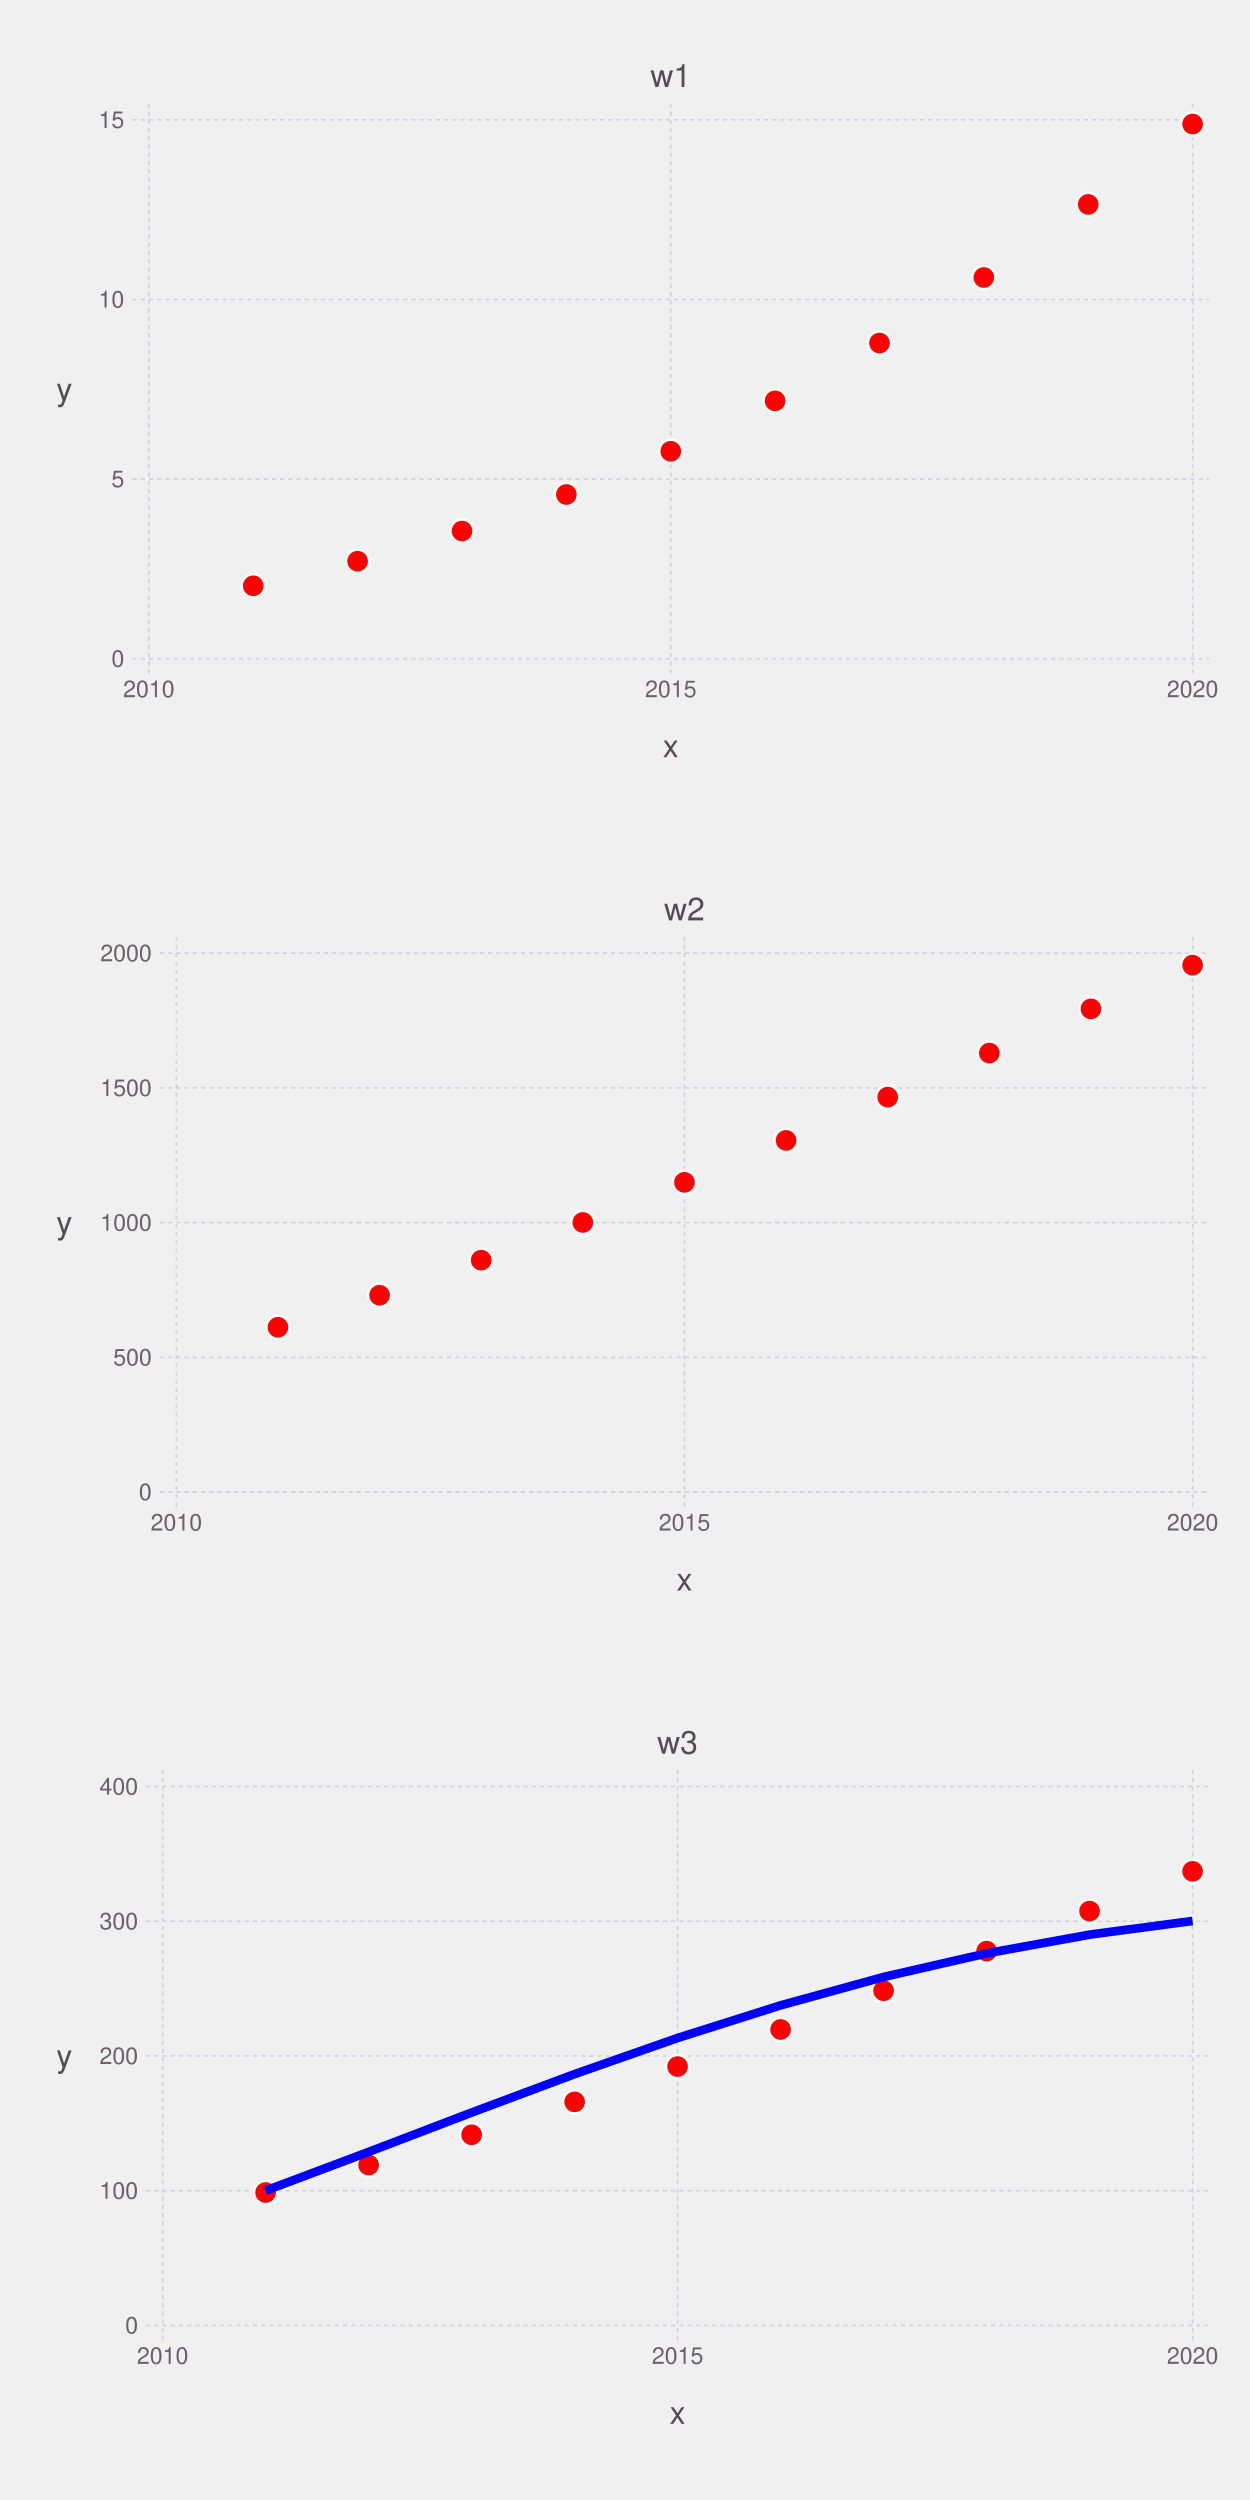
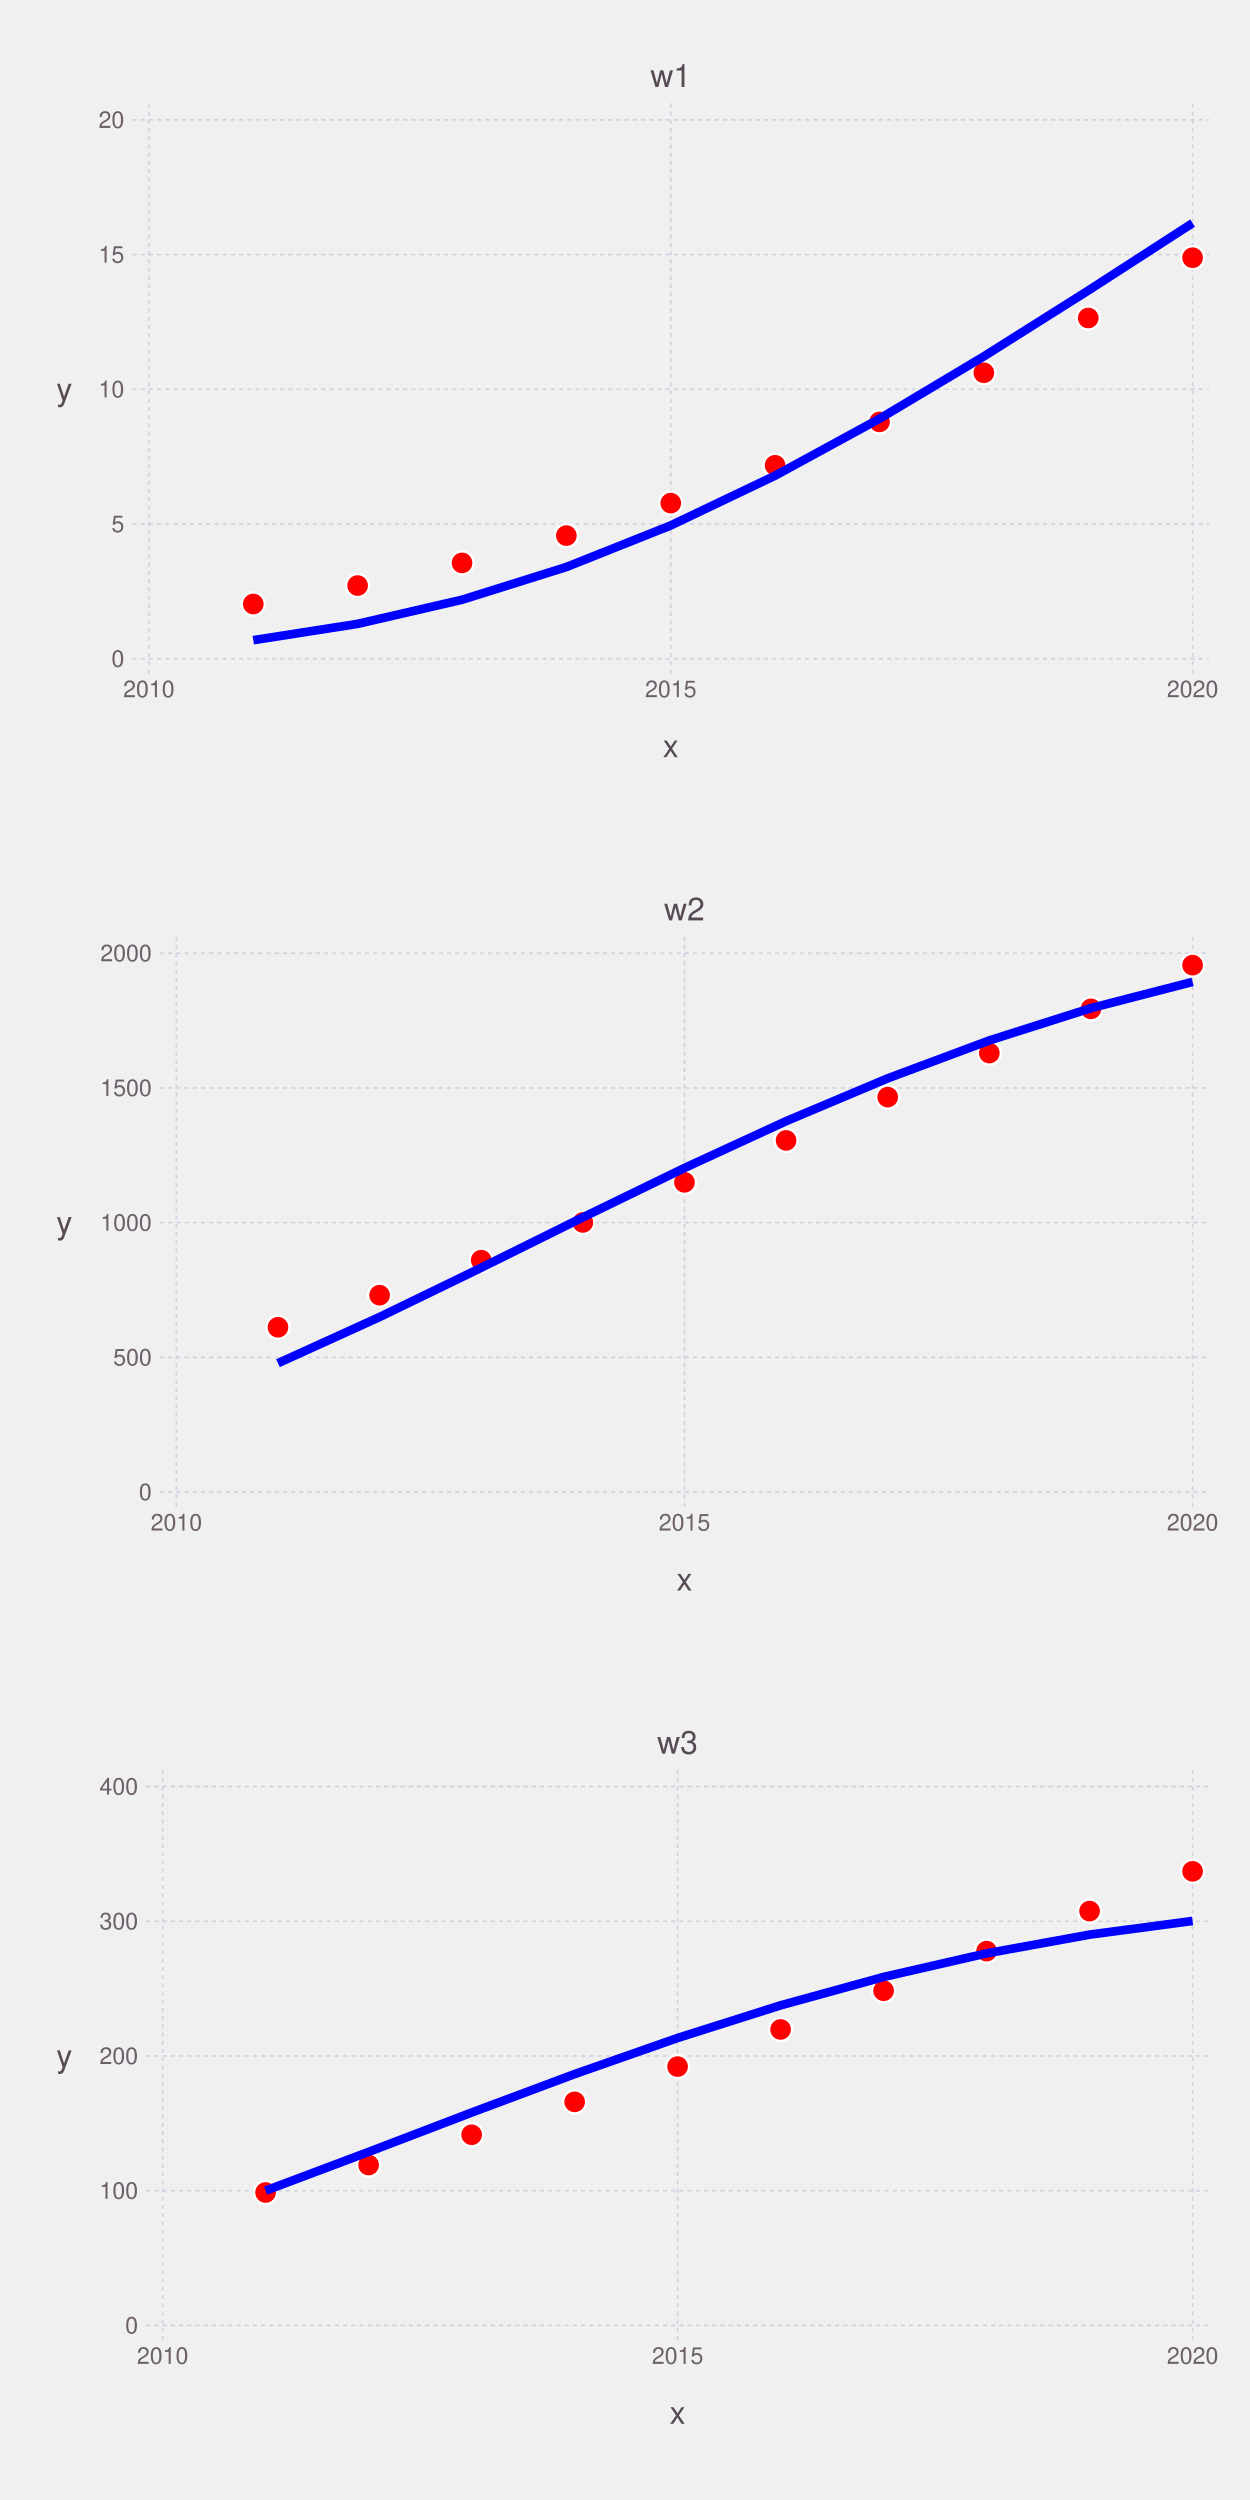
<svg xmlns="http://www.w3.org/2000/svg" xmlns:xlink="http://www.w3.org/1999/xlink" version="1.2" width="152.4mm" height="304.8mm" viewBox="0 0 152.4 304.8" stroke="none" fill="#000000" stroke-width="0.3" font-size="3.88">
-   <g class="plotroot xscalable yscalable" id="img-4531bbf8-1">
-     <g font-size="3.88" font-family="'PT Sans','Helvetica Neue','Helvetica',sans-serif" fill="#564A55" stroke="#000000" stroke-opacity="0.000" id="img-4531bbf8-2">
+   <g class="plotroot xscalable yscalable" id="img-c5066367-1">
+     <g font-size="3.88" font-family="'PT Sans','Helvetica Neue','Helvetica',sans-serif" fill="#564A55" stroke="#000000" stroke-opacity="0.000" id="img-c5066367-2">
      <text x="82.61" y="293.19" text-anchor="middle" dy="0.6em">x</text>
    </g>
-     <g class="guide xlabels" font-size="2.82" font-family="'PT Sans Caption','Helvetica Neue','Helvetica',sans-serif" fill="#6C606B" id="img-4531bbf8-3">
+     <g class="guide xlabels" font-size="2.82" font-family="'PT Sans Caption','Helvetica Neue','Helvetica',sans-serif" fill="#6C606B" id="img-c5066367-3">
      <text x="19.83" y="286.51" text-anchor="middle" dy="0.6em">2010</text>
      <text x="82.61" y="286.51" text-anchor="middle" dy="0.6em">2015</text>
      <text x="145.4" y="286.51" text-anchor="middle" dy="0.6em">2020</text>
    </g>
-     <g clip-path="url(#img-4531bbf8-4)">
-       <g id="img-4531bbf8-5">
-         <g pointer-events="visible" opacity="1" fill="#000000" fill-opacity="0.000" stroke="#000000" stroke-opacity="0.000" class="guide background" id="img-4531bbf8-6">
+     <g clip-path="url(#img-c5066367-4)">
+       <g id="img-c5066367-5">
+         <g pointer-events="visible" opacity="1" fill="#000000" fill-opacity="0.000" stroke="#000000" stroke-opacity="0.000" class="guide background" id="img-c5066367-6">
          <rect x="17.83" y="215.81" width="129.57" height="69.7" />
        </g>
-         <g class="guide ygridlines xfixed" stroke-dasharray="0.5,0.5" stroke-width="0.2" stroke="#D0D0E0" id="img-4531bbf8-7">
+         <g class="guide ygridlines xfixed" stroke-dasharray="0.5,0.5" stroke-width="0.2" stroke="#D0D0E0" id="img-c5066367-7">
          <path fill="none" d="M17.83,283.51 L 147.4 283.51" />
          <path fill="none" d="M17.83,267.09 L 147.4 267.09" />
          <path fill="none" d="M17.83,250.66 L 147.4 250.66" />
          <path fill="none" d="M17.83,234.24 L 147.4 234.24" />
          <path fill="none" d="M17.83,217.81 L 147.4 217.81" />
        </g>
-         <g class="guide xgridlines yfixed" stroke-dasharray="0.5,0.5" stroke-width="0.2" stroke="#D0D0E0" id="img-4531bbf8-8">
+         <g class="guide xgridlines yfixed" stroke-dasharray="0.5,0.5" stroke-width="0.2" stroke="#D0D0E0" id="img-c5066367-8">
          <path fill="none" d="M19.83,215.81 L 19.83 285.51" />
          <path fill="none" d="M82.61,215.81 L 82.61 285.51" />
          <path fill="none" d="M145.4,215.81 L 145.4 285.51" />
        </g>
-         <g class="plotpanel" id="img-4531bbf8-9">
-           <g class="geometry" id="img-4531bbf8-10">
-             <g class="color_RGBA{Float32}(1.0f0,0.0f0,0.0f0,1.0f0)" stroke="#FFFFFF" stroke-width="0.3" fill="#FF0000" id="img-4531bbf8-11">
-               <use xlink:href="#img-4531bbf8-12" x="32.38" y="267.31" />
-               <use xlink:href="#img-4531bbf8-12" x="44.94" y="263.96" />
-               <use xlink:href="#img-4531bbf8-12" x="57.5" y="260.27" />
-               <use xlink:href="#img-4531bbf8-12" x="70.06" y="256.26" />
-               <use xlink:href="#img-4531bbf8-12" x="82.61" y="251.96" />
-               <use xlink:href="#img-4531bbf8-12" x="95.17" y="247.43" />
-               <use xlink:href="#img-4531bbf8-12" x="107.73" y="242.71" />
-               <use xlink:href="#img-4531bbf8-12" x="120.29" y="237.88" />
-               <use xlink:href="#img-4531bbf8-12" x="132.84" y="233" />
-               <use xlink:href="#img-4531bbf8-12" x="145.4" y="228.15" />
+         <g class="plotpanel" id="img-c5066367-9">
+           <g class="geometry" id="img-c5066367-10">
+             <g class="color_RGBA{Float32}(1.0f0,0.0f0,0.0f0,1.0f0)" stroke="#FFFFFF" stroke-width="0.3" fill="#FF0000" id="img-c5066367-11">
+               <use xlink:href="#img-c5066367-12" x="32.38" y="267.31" />
+               <use xlink:href="#img-c5066367-12" x="44.94" y="263.96" />
+               <use xlink:href="#img-c5066367-12" x="57.5" y="260.27" />
+               <use xlink:href="#img-c5066367-12" x="70.06" y="256.26" />
+               <use xlink:href="#img-c5066367-12" x="82.61" y="251.96" />
+               <use xlink:href="#img-c5066367-12" x="95.17" y="247.43" />
+               <use xlink:href="#img-c5066367-12" x="107.73" y="242.71" />
+               <use xlink:href="#img-c5066367-12" x="120.29" y="237.88" />
+               <use xlink:href="#img-c5066367-12" x="132.84" y="233" />
+               <use xlink:href="#img-c5066367-12" x="145.4" y="228.15" />
            </g>
          </g>
-           <g stroke-width="1.06" fill="#000000" fill-opacity="0.000" class="geometry" stroke-dasharray="none" stroke="#0000FF" id="img-4531bbf8-13">
+           <g stroke-width="1.06" fill="#000000" fill-opacity="0.000" class="geometry" stroke-dasharray="none" stroke="#0000FF" id="img-c5066367-13">
            <path fill="none" d="M32.38,267.08 L 44.94 262.36 57.5 257.56 70.06 252.87 82.61 248.47 95.17 244.49 107.73 241.03 120.29 238.15 132.84 235.87 145.4 234.2" />
          </g>
        </g>
      </g>
    </g>
-     <g class="guide ylabels" font-size="2.82" font-family="'PT Sans Caption','Helvetica Neue','Helvetica',sans-serif" fill="#6C606B" id="img-4531bbf8-14">
+     <g class="guide ylabels" font-size="2.82" font-family="'PT Sans Caption','Helvetica Neue','Helvetica',sans-serif" fill="#6C606B" id="img-c5066367-14">
      <text x="16.83" y="283.51" text-anchor="end" dy="0.35em">0</text>
      <text x="16.83" y="267.09" text-anchor="end" dy="0.35em">100</text>
      <text x="16.83" y="250.66" text-anchor="end" dy="0.35em">200</text>
      <text x="16.83" y="234.24" text-anchor="end" dy="0.35em">300</text>
      <text x="16.83" y="217.81" text-anchor="end" dy="0.35em">400</text>
    </g>
-     <g font-size="3.88" font-family="'PT Sans','Helvetica Neue','Helvetica',sans-serif" fill="#564A55" stroke="#000000" stroke-opacity="0.000" id="img-4531bbf8-15">
+     <g font-size="3.88" font-family="'PT Sans','Helvetica Neue','Helvetica',sans-serif" fill="#564A55" stroke="#000000" stroke-opacity="0.000" id="img-c5066367-15">
      <text x="8.81" y="250.66" text-anchor="end" dy="0.35em">y</text>
    </g>
-     <g font-size="3.88" font-family="'PT Sans','Helvetica Neue','Helvetica',sans-serif" fill="#564A55" stroke="#000000" stroke-opacity="0.000" id="img-4531bbf8-16">
+     <g font-size="3.88" font-family="'PT Sans','Helvetica Neue','Helvetica',sans-serif" fill="#564A55" stroke="#000000" stroke-opacity="0.000" id="img-c5066367-16">
      <text x="82.61" y="213.81" text-anchor="middle">w3</text>
    </g>
  </g>
-   <g class="plotroot xscalable yscalable" id="img-4531bbf8-17">
-     <g font-size="3.88" font-family="'PT Sans','Helvetica Neue','Helvetica',sans-serif" fill="#564A55" stroke="#000000" stroke-opacity="0.000" id="img-4531bbf8-18">
+   <g class="plotroot xscalable yscalable" id="img-c5066367-17">
+     <g font-size="3.88" font-family="'PT Sans','Helvetica Neue','Helvetica',sans-serif" fill="#564A55" stroke="#000000" stroke-opacity="0.000" id="img-c5066367-18">
      <text x="83.45" y="191.59" text-anchor="middle" dy="0.6em">x</text>
    </g>
-     <g class="guide xlabels" font-size="2.82" font-family="'PT Sans Caption','Helvetica Neue','Helvetica',sans-serif" fill="#6C606B" id="img-4531bbf8-19">
+     <g class="guide xlabels" font-size="2.82" font-family="'PT Sans Caption','Helvetica Neue','Helvetica',sans-serif" fill="#6C606B" id="img-c5066367-19">
      <text x="21.5" y="184.91" text-anchor="middle" dy="0.6em">2010</text>
      <text x="83.45" y="184.91" text-anchor="middle" dy="0.6em">2015</text>
      <text x="145.4" y="184.91" text-anchor="middle" dy="0.6em">2020</text>
    </g>
-     <g clip-path="url(#img-4531bbf8-20)">
-       <g id="img-4531bbf8-21">
-         <g pointer-events="visible" opacity="1" fill="#000000" fill-opacity="0.000" stroke="#000000" stroke-opacity="0.000" class="guide background" id="img-4531bbf8-22">
+     <g clip-path="url(#img-c5066367-20)">
+       <g id="img-c5066367-21">
+         <g pointer-events="visible" opacity="1" fill="#000000" fill-opacity="0.000" stroke="#000000" stroke-opacity="0.000" class="guide background" id="img-c5066367-22">
          <rect x="19.5" y="114.21" width="127.9" height="69.7" />
        </g>
-         <g class="guide ygridlines xfixed" stroke-dasharray="0.5,0.5" stroke-width="0.2" stroke="#D0D0E0" id="img-4531bbf8-23">
+         <g class="guide ygridlines xfixed" stroke-dasharray="0.5,0.5" stroke-width="0.2" stroke="#D0D0E0" id="img-c5066367-23">
          <path fill="none" d="M19.5,181.91 L 147.4 181.91" />
          <path fill="none" d="M19.5,165.49 L 147.4 165.49" />
          <path fill="none" d="M19.5,149.06 L 147.4 149.06" />
          <path fill="none" d="M19.5,132.64 L 147.4 132.64" />
          <path fill="none" d="M19.5,116.21 L 147.4 116.21" />
        </g>
-         <g class="guide xgridlines yfixed" stroke-dasharray="0.5,0.5" stroke-width="0.2" stroke="#D0D0E0" id="img-4531bbf8-24">
+         <g class="guide xgridlines yfixed" stroke-dasharray="0.5,0.5" stroke-width="0.2" stroke="#D0D0E0" id="img-c5066367-24">
          <path fill="none" d="M21.5,114.21 L 21.5 183.91" />
          <path fill="none" d="M83.45,114.21 L 83.45 183.91" />
          <path fill="none" d="M145.4,114.21 L 145.4 183.91" />
        </g>
-         <g class="plotpanel" id="img-4531bbf8-25">
-           <g class="geometry" id="img-4531bbf8-26">
-             <g class="color_RGBA{Float32}(1.0f0,0.0f0,0.0f0,1.0f0)" stroke="#FFFFFF" stroke-width="0.3" fill="#FF0000" id="img-4531bbf8-27">
-               <use xlink:href="#img-4531bbf8-28" x="33.89" y="161.82" />
-               <use xlink:href="#img-4531bbf8-28" x="46.28" y="157.91" />
-               <use xlink:href="#img-4531bbf8-28" x="58.67" y="153.64" />
-               <use xlink:href="#img-4531bbf8-28" x="71.06" y="149.04" />
-               <use xlink:href="#img-4531bbf8-28" x="83.45" y="144.15" />
-               <use xlink:href="#img-4531bbf8-28" x="95.84" y="139.04" />
-               <use xlink:href="#img-4531bbf8-28" x="108.23" y="133.76" />
-               <use xlink:href="#img-4531bbf8-28" x="120.62" y="128.39" />
-               <use xlink:href="#img-4531bbf8-28" x="133.01" y="123" />
-               <use xlink:href="#img-4531bbf8-28" x="145.4" y="117.67" />
+         <g class="plotpanel" id="img-c5066367-25">
+           <g class="geometry" id="img-c5066367-26">
+             <g class="color_RGBA{Float32}(1.0f0,0.0f0,0.0f0,1.0f0)" stroke="#FFFFFF" stroke-width="0.3" fill="#FF0000" id="img-c5066367-27">
+               <use xlink:href="#img-c5066367-28" x="33.89" y="161.82" />
+               <use xlink:href="#img-c5066367-28" x="46.28" y="157.91" />
+               <use xlink:href="#img-c5066367-28" x="58.67" y="153.64" />
+               <use xlink:href="#img-c5066367-28" x="71.06" y="149.04" />
+               <use xlink:href="#img-c5066367-28" x="83.45" y="144.15" />
+               <use xlink:href="#img-c5066367-28" x="95.84" y="139.04" />
+               <use xlink:href="#img-c5066367-28" x="108.23" y="133.76" />
+               <use xlink:href="#img-c5066367-28" x="120.62" y="128.39" />
+               <use xlink:href="#img-c5066367-28" x="133.01" y="123" />
+               <use xlink:href="#img-c5066367-28" x="145.4" y="117.67" />
            </g>
          </g>
-           <g class="geometry" id="img-4531bbf8-29">
-             <g class="color_RGBA{Float32}(0.0f0,0.0f0,1.0f0,1.0f0)" stroke="#FFFFFF" stroke-width="0.3" fill="#0000FF" id="img-4531bbf8-30">
-         </g>
+           <g stroke-width="1.06" fill="#000000" fill-opacity="0.000" class="geometry" stroke-dasharray="none" stroke="#0000FF" id="img-c5066367-29">
+             <path fill="none" d="M33.89,166.2 L 46.28 160.57 58.67 154.56 71.06 148.42 83.45 142.4 95.84 136.69 108.23 131.47 120.62 126.85 133.01 122.91 145.4 119.71" />
          </g>
        </g>
      </g>
    </g>
-     <g class="guide ylabels" font-size="2.82" font-family="'PT Sans Caption','Helvetica Neue','Helvetica',sans-serif" fill="#6C606B" id="img-4531bbf8-31">
+     <g class="guide ylabels" font-size="2.82" font-family="'PT Sans Caption','Helvetica Neue','Helvetica',sans-serif" fill="#6C606B" id="img-c5066367-30">
      <text x="18.5" y="181.91" text-anchor="end" dy="0.35em">0</text>
      <text x="18.5" y="165.49" text-anchor="end" dy="0.35em">500</text>
      <text x="18.5" y="149.06" text-anchor="end" dy="0.35em">1000</text>
      <text x="18.5" y="132.64" text-anchor="end" dy="0.35em">1500</text>
      <text x="18.5" y="116.21" text-anchor="end" dy="0.35em">2000</text>
    </g>
-     <g font-size="3.88" font-family="'PT Sans','Helvetica Neue','Helvetica',sans-serif" fill="#564A55" stroke="#000000" stroke-opacity="0.000" id="img-4531bbf8-32">
+     <g font-size="3.88" font-family="'PT Sans','Helvetica Neue','Helvetica',sans-serif" fill="#564A55" stroke="#000000" stroke-opacity="0.000" id="img-c5066367-31">
      <text x="8.81" y="149.06" text-anchor="end" dy="0.35em">y</text>
    </g>
-     <g font-size="3.88" font-family="'PT Sans','Helvetica Neue','Helvetica',sans-serif" fill="#564A55" stroke="#000000" stroke-opacity="0.000" id="img-4531bbf8-33">
+     <g font-size="3.88" font-family="'PT Sans','Helvetica Neue','Helvetica',sans-serif" fill="#564A55" stroke="#000000" stroke-opacity="0.000" id="img-c5066367-32">
      <text x="83.45" y="112.21" text-anchor="middle">w2</text>
    </g>
  </g>
-   <g class="plotroot xscalable yscalable" id="img-4531bbf8-34">
-     <g font-size="3.88" font-family="'PT Sans','Helvetica Neue','Helvetica',sans-serif" fill="#564A55" stroke="#000000" stroke-opacity="0.000" id="img-4531bbf8-35">
+   <g class="plotroot xscalable yscalable" id="img-c5066367-33">
+     <g font-size="3.88" font-family="'PT Sans','Helvetica Neue','Helvetica',sans-serif" fill="#564A55" stroke="#000000" stroke-opacity="0.000" id="img-c5066367-34">
      <text x="81.78" y="89.99" text-anchor="middle" dy="0.6em">x</text>
    </g>
-     <g class="guide xlabels" font-size="2.82" font-family="'PT Sans Caption','Helvetica Neue','Helvetica',sans-serif" fill="#6C606B" id="img-4531bbf8-36">
+     <g class="guide xlabels" font-size="2.82" font-family="'PT Sans Caption','Helvetica Neue','Helvetica',sans-serif" fill="#6C606B" id="img-c5066367-35">
      <text x="18.15" y="83.31" text-anchor="middle" dy="0.6em">2010</text>
      <text x="81.78" y="83.31" text-anchor="middle" dy="0.6em">2015</text>
      <text x="145.4" y="83.31" text-anchor="middle" dy="0.6em">2020</text>
    </g>
-     <g clip-path="url(#img-4531bbf8-37)">
-       <g id="img-4531bbf8-38">
-         <g pointer-events="visible" opacity="1" fill="#000000" fill-opacity="0.000" stroke="#000000" stroke-opacity="0.000" class="guide background" id="img-4531bbf8-39">
+     <g clip-path="url(#img-c5066367-36)">
+       <g id="img-c5066367-37">
+         <g pointer-events="visible" opacity="1" fill="#000000" fill-opacity="0.000" stroke="#000000" stroke-opacity="0.000" class="guide background" id="img-c5066367-38">
          <rect x="16.15" y="12.61" width="131.25" height="69.7" />
        </g>
-         <g class="guide ygridlines xfixed" stroke-dasharray="0.5,0.5" stroke-width="0.2" stroke="#D0D0E0" id="img-4531bbf8-40">
+         <g class="guide ygridlines xfixed" stroke-dasharray="0.5,0.5" stroke-width="0.2" stroke="#D0D0E0" id="img-c5066367-39">
          <path fill="none" d="M16.15,80.31 L 147.4 80.31" />
-           <path fill="none" d="M16.15,58.41 L 147.4 58.41" />
-           <path fill="none" d="M16.15,36.51 L 147.4 36.51" />
+           <path fill="none" d="M16.15,63.89 L 147.4 63.89" />
+           <path fill="none" d="M16.15,47.46 L 147.4 47.46" />
+           <path fill="none" d="M16.15,31.04 L 147.4 31.04" />
          <path fill="none" d="M16.15,14.61 L 147.4 14.61" />
        </g>
-         <g class="guide xgridlines yfixed" stroke-dasharray="0.5,0.5" stroke-width="0.2" stroke="#D0D0E0" id="img-4531bbf8-41">
+         <g class="guide xgridlines yfixed" stroke-dasharray="0.5,0.5" stroke-width="0.2" stroke="#D0D0E0" id="img-c5066367-40">
          <path fill="none" d="M18.15,12.61 L 18.15 82.31" />
          <path fill="none" d="M81.78,12.61 L 81.78 82.31" />
          <path fill="none" d="M145.4,12.61 L 145.4 82.31" />
        </g>
-         <g class="plotpanel" id="img-4531bbf8-42">
-           <g class="geometry" id="img-4531bbf8-43">
-             <g class="color_RGBA{Float32}(1.0f0,0.0f0,0.0f0,1.0f0)" stroke="#FFFFFF" stroke-width="0.3" fill="#FF0000" id="img-4531bbf8-44">
-               <use xlink:href="#img-4531bbf8-45" x="30.88" y="71.42" />
-               <use xlink:href="#img-4531bbf8-45" x="43.6" y="68.42" />
-               <use xlink:href="#img-4531bbf8-45" x="56.33" y="64.74" />
-               <use xlink:href="#img-4531bbf8-45" x="69.05" y="60.29" />
-               <use xlink:href="#img-4531bbf8-45" x="81.78" y="55.02" />
-               <use xlink:href="#img-4531bbf8-45" x="94.5" y="48.87" />
-               <use xlink:href="#img-4531bbf8-45" x="107.23" y="41.82" />
-               <use xlink:href="#img-4531bbf8-45" x="119.95" y="33.83" />
-               <use xlink:href="#img-4531bbf8-45" x="132.68" y="24.92" />
-               <use xlink:href="#img-4531bbf8-45" x="145.4" y="15.12" />
+         <g class="plotpanel" id="img-c5066367-41">
+           <g class="geometry" id="img-c5066367-42">
+             <g class="color_RGBA{Float32}(1.0f0,0.0f0,0.0f0,1.0f0)" stroke="#FFFFFF" stroke-width="0.3" fill="#FF0000" id="img-c5066367-43">
+               <use xlink:href="#img-c5066367-44" x="30.88" y="73.64" />
+               <use xlink:href="#img-c5066367-44" x="43.6" y="71.39" />
+               <use xlink:href="#img-c5066367-44" x="56.33" y="68.63" />
+               <use xlink:href="#img-c5066367-44" x="69.05" y="65.3" />
+               <use xlink:href="#img-c5066367-44" x="81.78" y="61.34" />
+               <use xlink:href="#img-c5066367-44" x="94.5" y="56.73" />
+               <use xlink:href="#img-c5066367-44" x="107.23" y="51.44" />
+               <use xlink:href="#img-c5066367-44" x="119.95" y="45.45" />
+               <use xlink:href="#img-c5066367-44" x="132.68" y="38.77" />
+               <use xlink:href="#img-c5066367-44" x="145.4" y="31.42" />
            </g>
          </g>
-           <g class="geometry" id="img-4531bbf8-46">
-             <g class="color_RGBA{Float32}(0.0f0,0.0f0,1.0f0,1.0f0)" stroke="#FFFFFF" stroke-width="0.3" fill="#0000FF" id="img-4531bbf8-47">
-         </g>
+           <g stroke-width="1.06" fill="#000000" fill-opacity="0.000" class="geometry" stroke-dasharray="none" stroke="#0000FF" id="img-c5066367-45">
+             <path fill="none" d="M30.88,78.05 L 43.6 76.06 56.33 73.12 69.05 69.13 81.78 64.06 94.5 57.99 107.23 51.05 119.95 43.45 132.68 35.42 145.4 27.2" />
          </g>
        </g>
      </g>
    </g>
-     <g class="guide ylabels" font-size="2.82" font-family="'PT Sans Caption','Helvetica Neue','Helvetica',sans-serif" fill="#6C606B" id="img-4531bbf8-48">
+     <g class="guide ylabels" font-size="2.82" font-family="'PT Sans Caption','Helvetica Neue','Helvetica',sans-serif" fill="#6C606B" id="img-c5066367-46">
      <text x="15.15" y="80.31" text-anchor="end" dy="0.35em">0</text>
-       <text x="15.15" y="58.41" text-anchor="end" dy="0.35em">5</text>
-       <text x="15.15" y="36.51" text-anchor="end" dy="0.35em">10</text>
-       <text x="15.15" y="14.61" text-anchor="end" dy="0.35em">15</text>
-     </g>
-     <g font-size="3.88" font-family="'PT Sans','Helvetica Neue','Helvetica',sans-serif" fill="#564A55" stroke="#000000" stroke-opacity="0.000" id="img-4531bbf8-49">
+       <text x="15.15" y="63.89" text-anchor="end" dy="0.35em">5</text>
+       <text x="15.15" y="47.46" text-anchor="end" dy="0.35em">10</text>
+       <text x="15.15" y="31.04" text-anchor="end" dy="0.35em">15</text>
+       <text x="15.15" y="14.61" text-anchor="end" dy="0.35em">20</text>
+     </g>
+     <g font-size="3.88" font-family="'PT Sans','Helvetica Neue','Helvetica',sans-serif" fill="#564A55" stroke="#000000" stroke-opacity="0.000" id="img-c5066367-47">
      <text x="8.81" y="47.46" text-anchor="end" dy="0.35em">y</text>
    </g>
-     <g font-size="3.88" font-family="'PT Sans','Helvetica Neue','Helvetica',sans-serif" fill="#564A55" stroke="#000000" stroke-opacity="0.000" id="img-4531bbf8-50">
+     <g font-size="3.88" font-family="'PT Sans','Helvetica Neue','Helvetica',sans-serif" fill="#564A55" stroke="#000000" stroke-opacity="0.000" id="img-c5066367-48">
      <text x="81.78" y="10.61" text-anchor="middle">w1</text>
    </g>
  </g>
  <defs>
-     <clipPath id="img-4531bbf8-20">
+     <clipPath id="img-c5066367-36">
+       <path d="M16.15,12.61 L 147.4 12.61 147.4 82.31 16.15 82.31" />
+     </clipPath>
+     <clipPath id="img-c5066367-4">
+       <path d="M17.83,215.81 L 147.4 215.81 147.4 285.51 17.83 285.51" />
+     </clipPath>
+     <clipPath id="img-c5066367-20">
      <path d="M19.5,114.21 L 147.4 114.21 147.4 183.91 19.5 183.91" />
    </clipPath>
-     <clipPath id="img-4531bbf8-37">
-       <path d="M16.15,12.61 L 147.4 12.61 147.4 82.31 16.15 82.31" />
-     </clipPath>
-     <clipPath id="img-4531bbf8-4">
-       <path d="M17.83,215.81 L 147.4 215.81 147.4 285.51 17.83 285.51" />
-     </clipPath>
-     <g id="img-4531bbf8-12">
+     <g id="img-c5066367-12">
      <circle cx="0" cy="0" r="1.41" />
    </g>
-     <g id="img-4531bbf8-28">
+     <g id="img-c5066367-28">
      <circle cx="0" cy="0" r="1.41" />
    </g>
-     <g id="img-4531bbf8-45">
+     <g id="img-c5066367-44">
      <circle cx="0" cy="0" r="1.41" />
    </g>
  </defs>
</svg>
